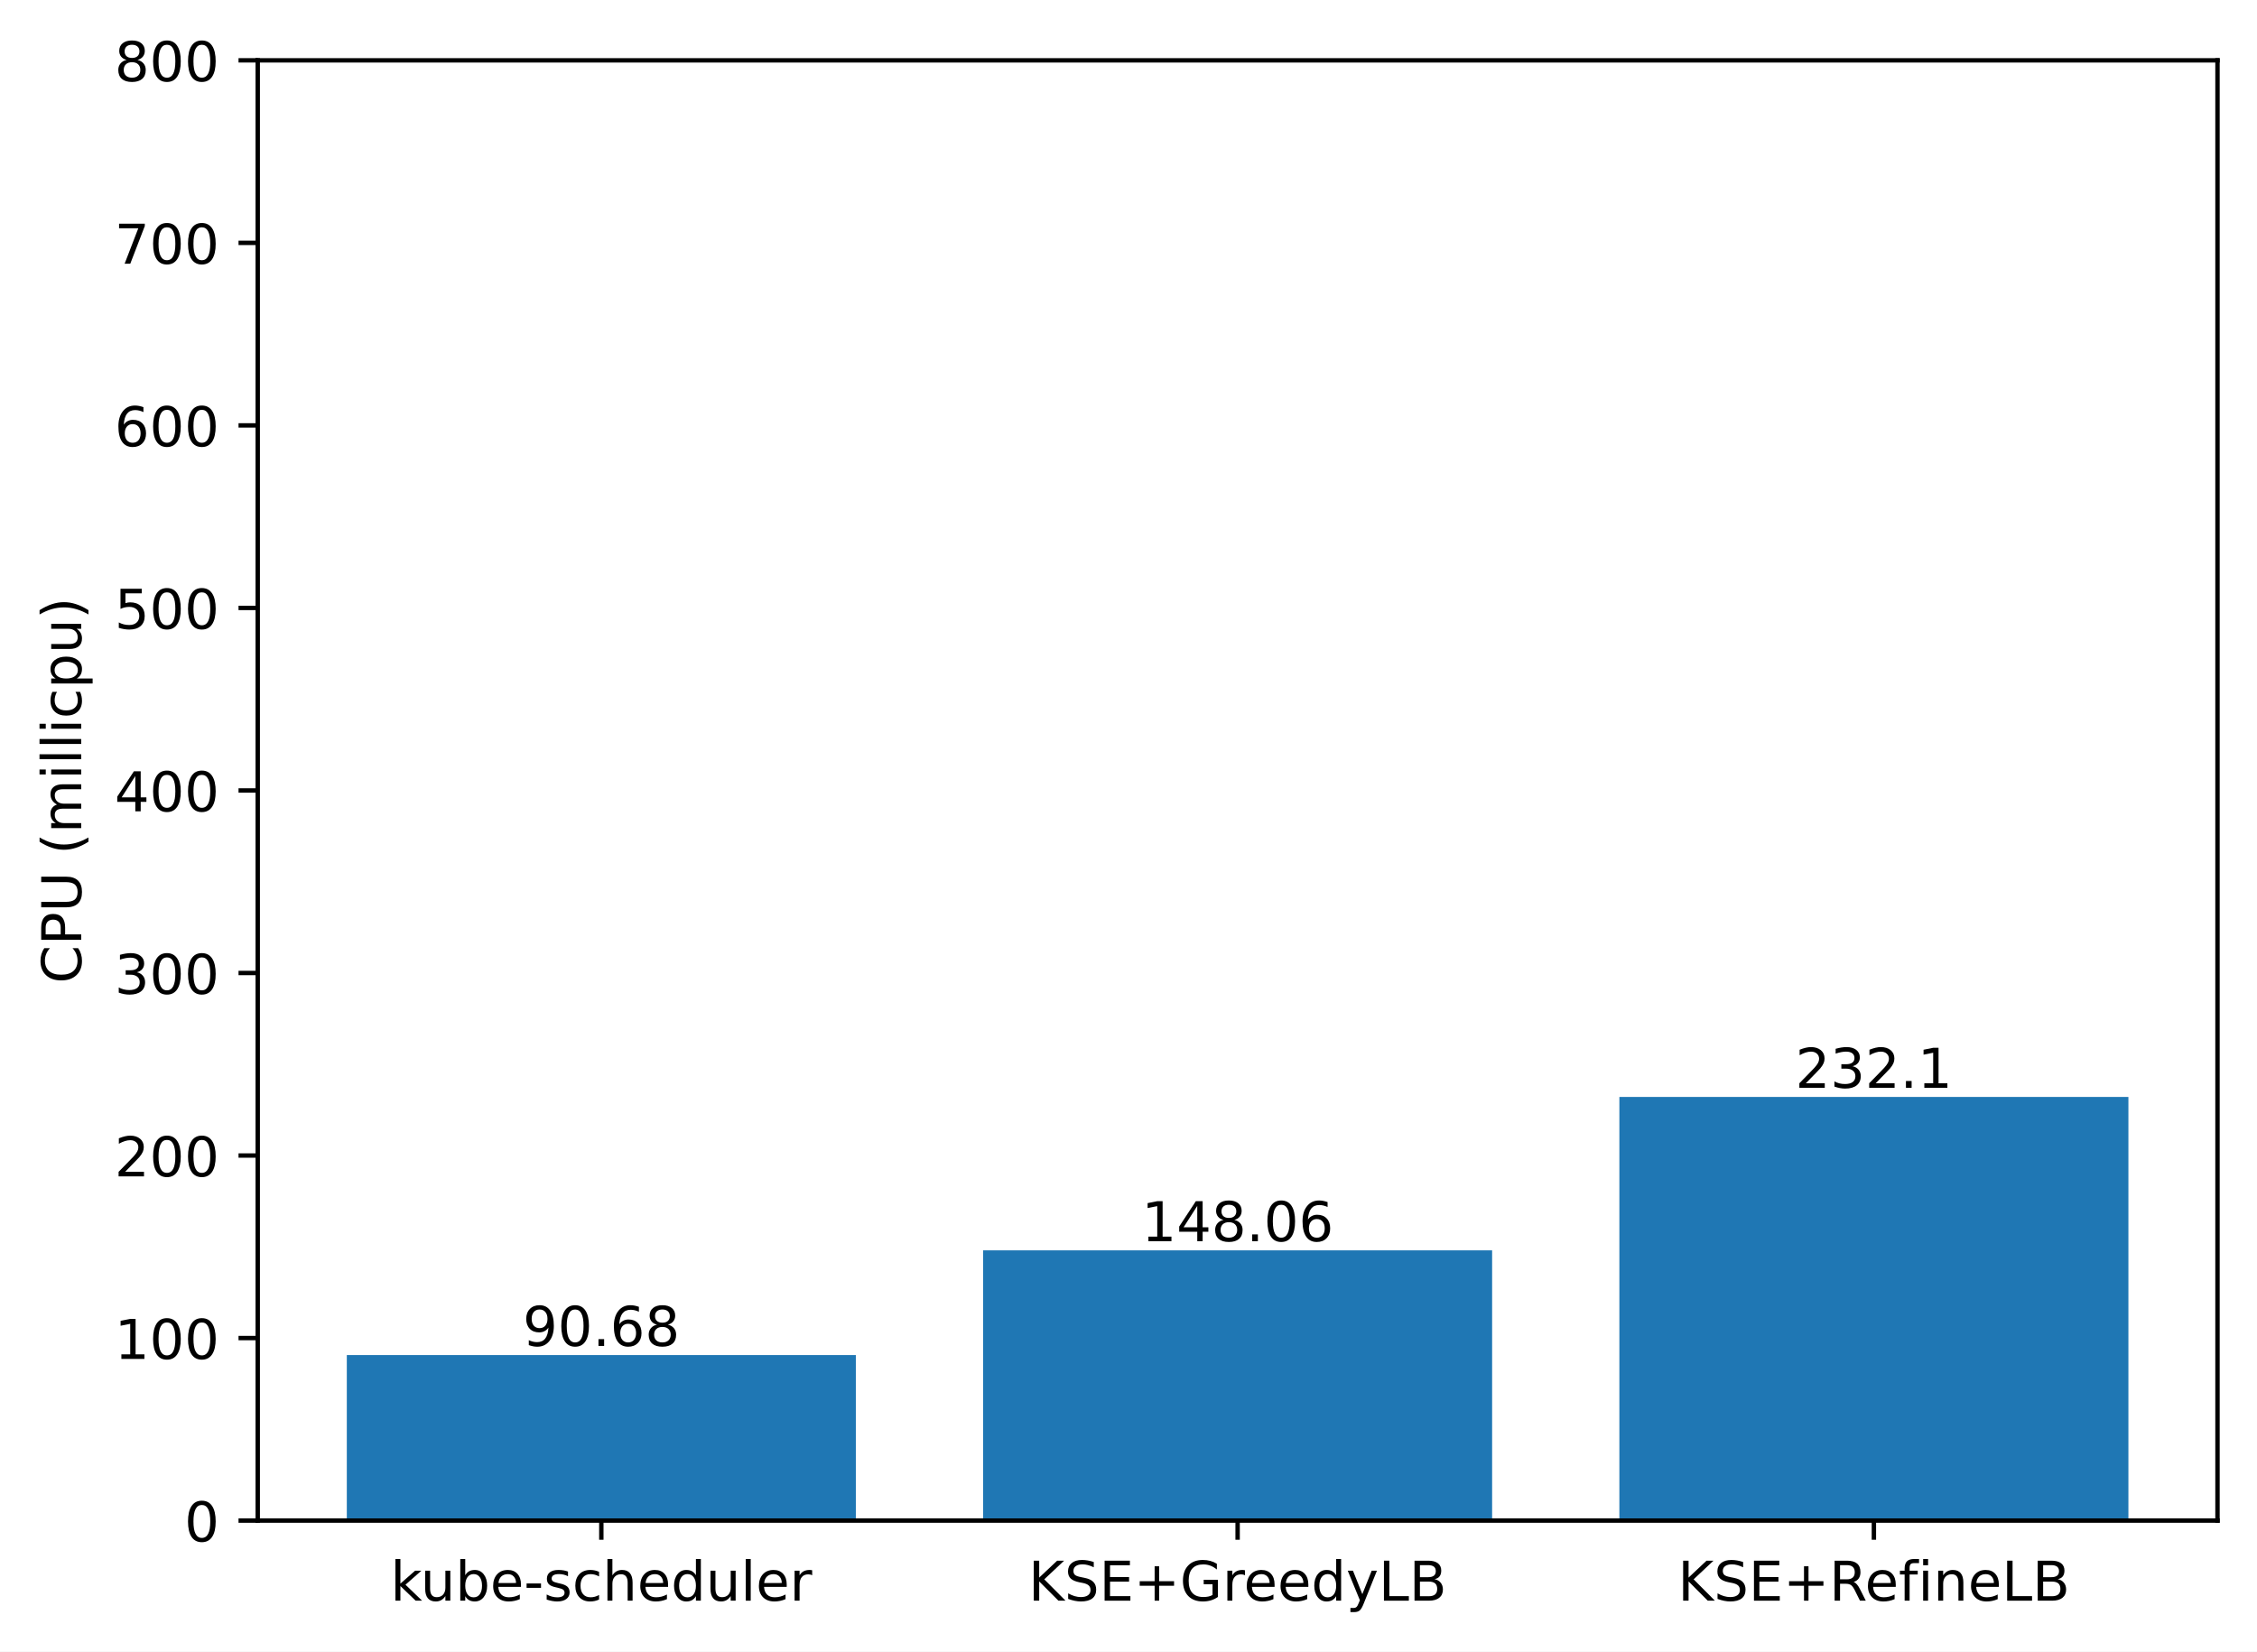
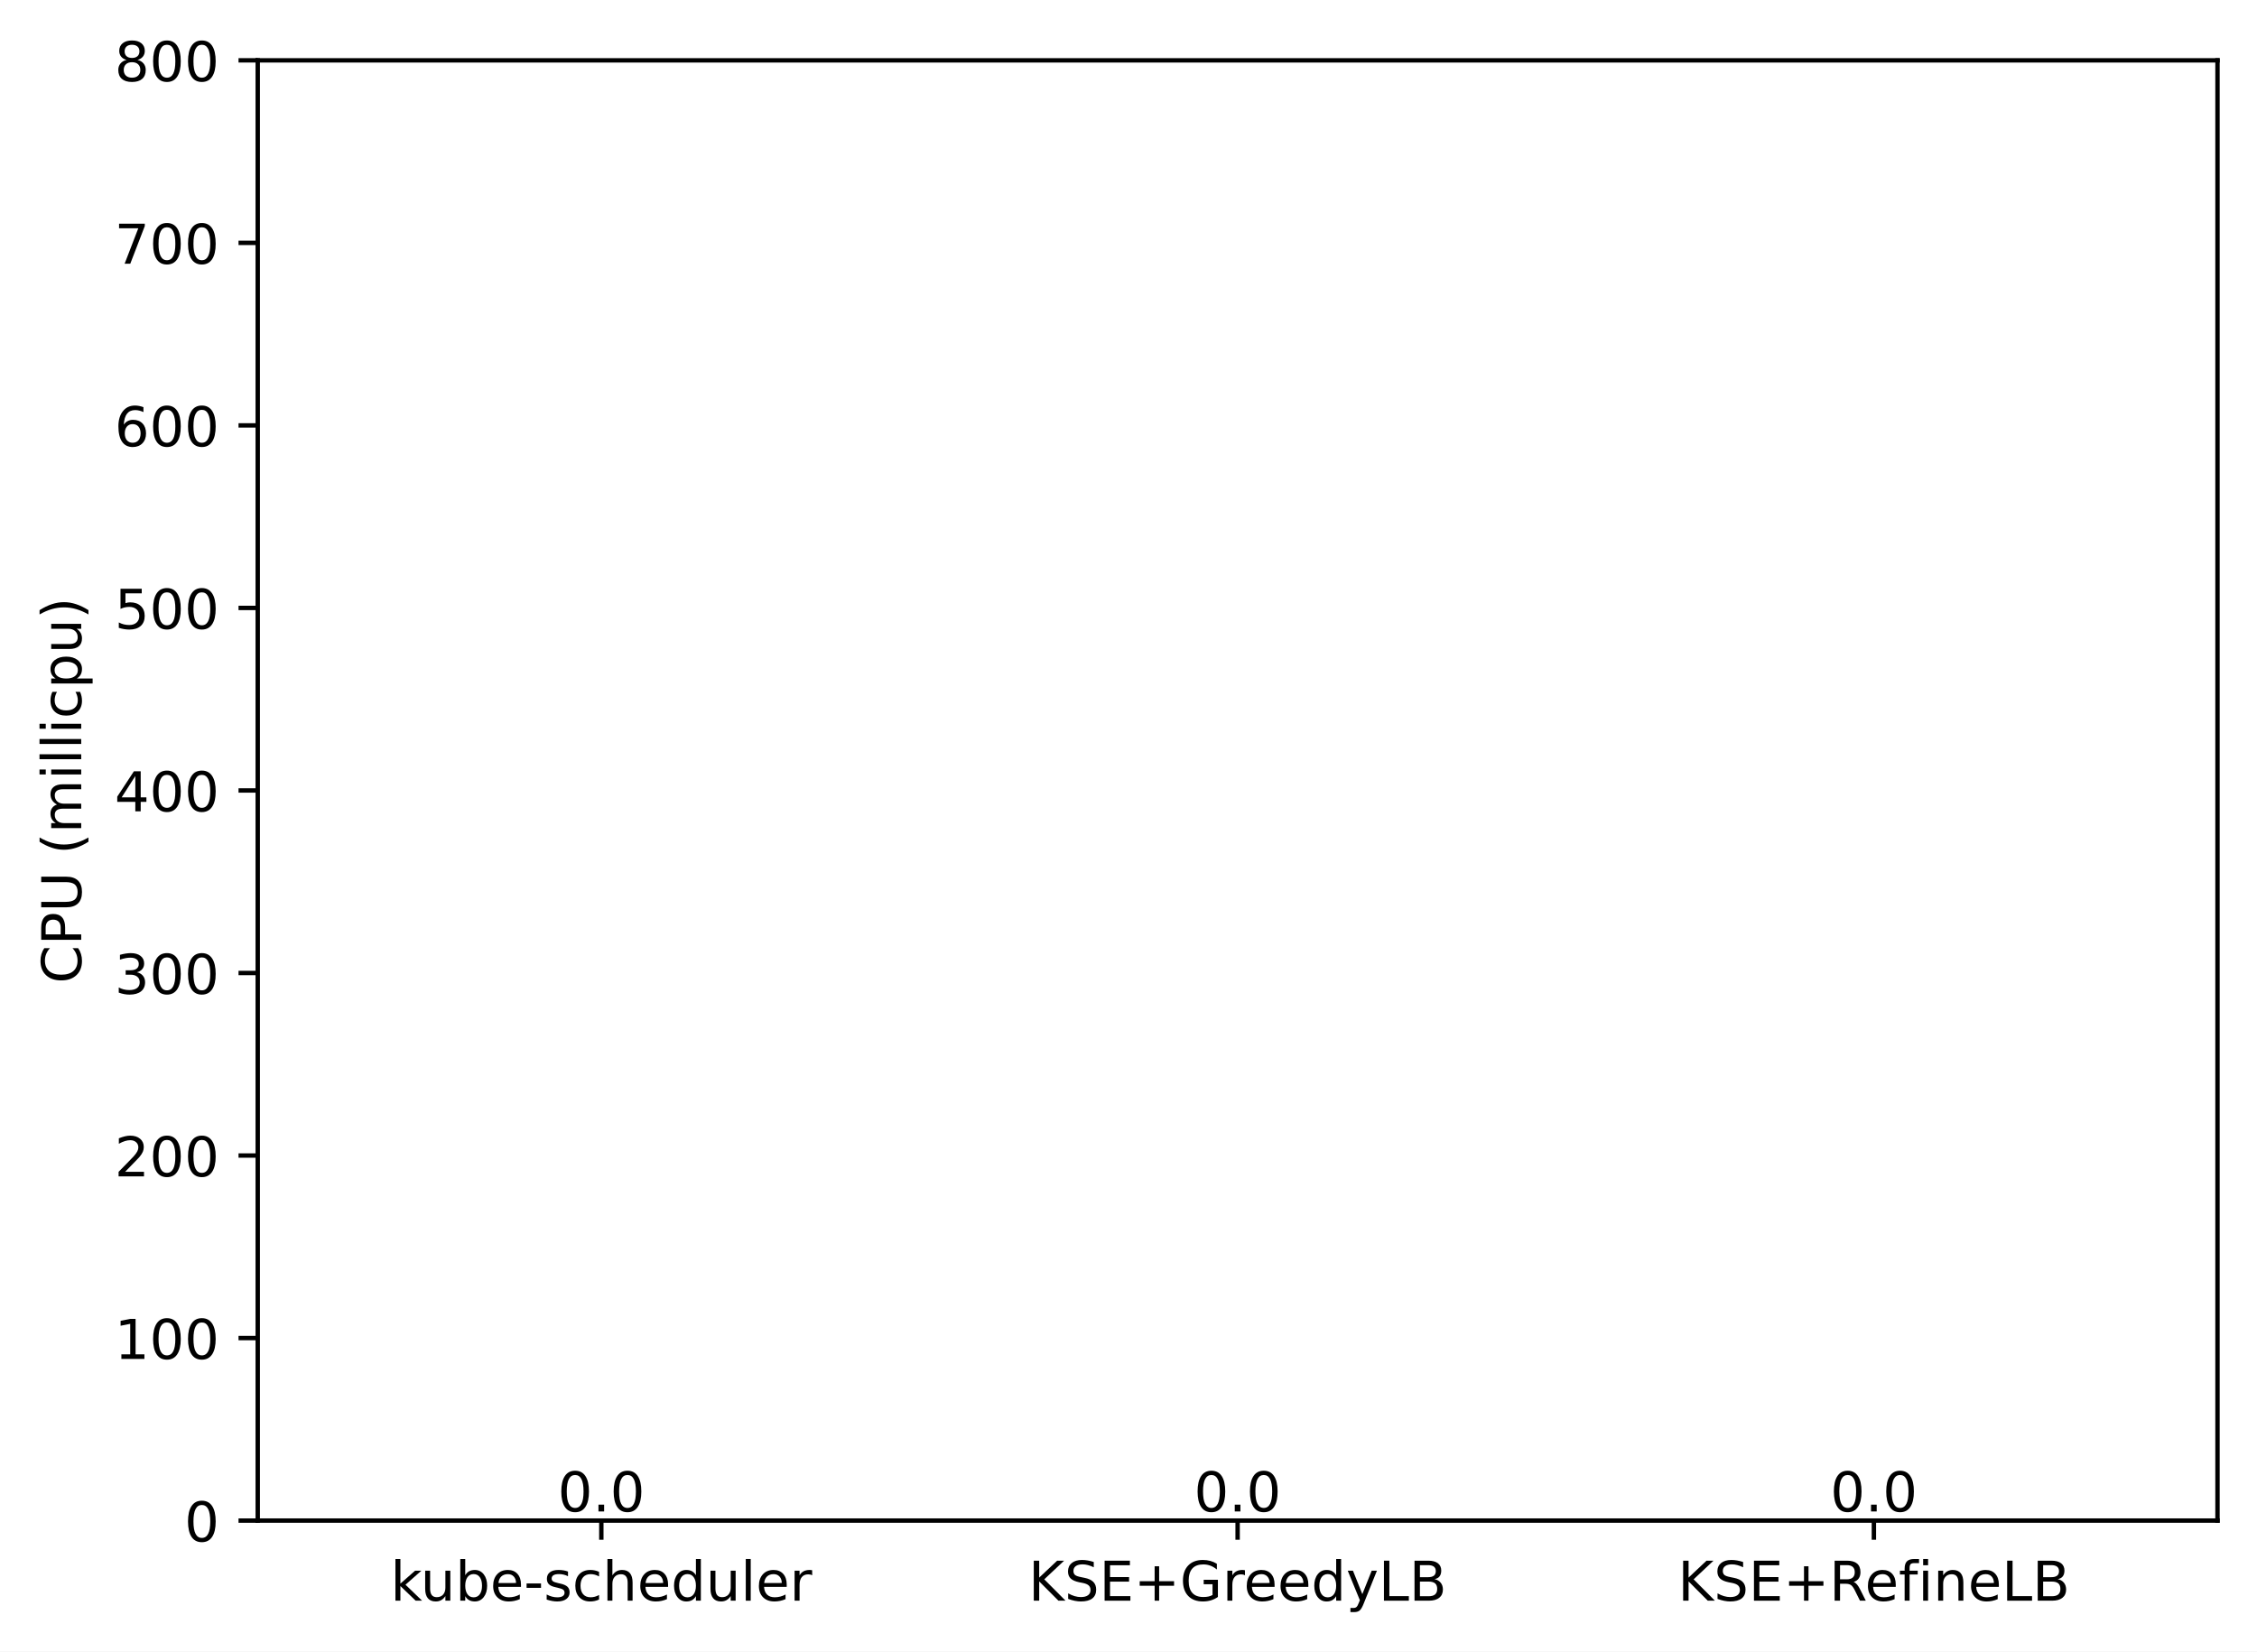
<svg xmlns="http://www.w3.org/2000/svg" xmlns:xlink="http://www.w3.org/1999/xlink" width="411.286pt" height="300.989pt" viewBox="0 0 411.286 300.989" version="1.1">
  <defs>
    <style type="text/css">*{stroke-linejoin: round; stroke-linecap: butt}</style>
  </defs>
  <g id="figure_1">
    <g id="patch_1">
      <path d="M 0 300.989  L 411.286 300.989  L 411.286 0  L 0 0  z " style="fill: #ffffff" />
    </g>
    <g id="axes_1">
      <g id="patch_2">
        <path d="M 46.966 277.111  L 404.086 277.111  L 404.086 10.999  L 46.966 10.999  z " style="fill: #ffffff" />
      </g>
      <g id="patch_3">
-         <path d="M 63.198 277.111  L 155.957 277.111  L 155.957 246.947  L 63.198 246.947  z " clip-path="url(#pabcbc73a7a)" style="fill: #1f77b4" />
+         <path d="M 63.198 277.111  L 155.957 277.111  L 155.957 277.111  L 63.198 277.111  z " clip-path="url(#p963639ccdd)" style="fill: #1f77b4" />
      </g>
      <g id="patch_4">
-         <path d="M 179.146 277.111  L 271.905 277.111  L 271.905 227.861  L 179.146 227.861  z " clip-path="url(#pabcbc73a7a)" style="fill: #1f77b4" />
+         <path d="M 179.146 277.111  L 271.905 277.111  L 271.905 277.111  L 179.146 277.111  z " clip-path="url(#p963639ccdd)" style="fill: #1f77b4" />
      </g>
      <g id="patch_5">
-         <path d="M 295.094 277.111  L 387.853 277.111  L 387.853 199.905  L 295.094 199.905  z " clip-path="url(#pabcbc73a7a)" style="fill: #1f77b4" />
+         <path d="M 295.094 277.111  L 387.853 277.111  L 387.853 277.111  L 295.094 277.111  z " clip-path="url(#p963639ccdd)" style="fill: #1f77b4" />
      </g>
      <g id="matplotlib.axis_1">
        <g id="xtick_1">
          <g id="line2d_1">
            <defs>
-               <path id="mc58005f5e7" d="M 0 0  L 0 3.5  " style="stroke: #000000; stroke-width: 0.8" />
+               <path id="mb0a99ecf0f" d="M 0 0  L 0 3.5  " style="stroke: #000000; stroke-width: 0.8" />
            </defs>
            <g>
-               <use xlink:href="#mc58005f5e7" x="109.578" y="277.111" style="stroke: #000000; stroke-width: 0.8" />
+               <use xlink:href="#mb0a99ecf0f" x="109.578" y="277.111" style="stroke: #000000; stroke-width: 0.8" />
            </g>
          </g>
          <g id="text_1">
            <g transform="translate(71.15179 291.7097)scale(0.1 -0.1)">
              <defs>
                <path id="DejaVuSans-6b" d="M 581 4863  L 1159 4863  L 1159 1991  L 2875 3500  L 3609 3500  L 1753 1863  L 3688 0  L 2938 0  L 1159 1709  L 1159 0  L 581 0  L 581 4863  z " transform="scale(0.015625)" />
                <path id="DejaVuSans-75" d="M 544 1381  L 544 3500  L 1119 3500  L 1119 1403  Q 1119 906 1312 657  Q 1506 409 1894 409  Q 2359 409 2629 706  Q 2900 1003 2900 1516  L 2900 3500  L 3475 3500  L 3475 0  L 2900 0  L 2900 538  Q 2691 219 2414 64  Q 2138 -91 1772 -91  Q 1169 -91 856 284  Q 544 659 544 1381  z M 1991 3584  L 1991 3584  z " transform="scale(0.015625)" />
                <path id="DejaVuSans-62" d="M 3116 1747  Q 3116 2381 2855 2742  Q 2594 3103 2138 3103  Q 1681 3103 1420 2742  Q 1159 2381 1159 1747  Q 1159 1113 1420 752  Q 1681 391 2138 391  Q 2594 391 2855 752  Q 3116 1113 3116 1747  z M 1159 2969  Q 1341 3281 1617 3432  Q 1894 3584 2278 3584  Q 2916 3584 3314 3078  Q 3713 2572 3713 1747  Q 3713 922 3314 415  Q 2916 -91 2278 -91  Q 1894 -91 1617 61  Q 1341 213 1159 525  L 1159 0  L 581 0  L 581 4863  L 1159 4863  L 1159 2969  z " transform="scale(0.015625)" />
                <path id="DejaVuSans-65" d="M 3597 1894  L 3597 1613  L 953 1613  Q 991 1019 1311 708  Q 1631 397 2203 397  Q 2534 397 2845 478  Q 3156 559 3463 722  L 3463 178  Q 3153 47 2828 -22  Q 2503 -91 2169 -91  Q 1331 -91 842 396  Q 353 884 353 1716  Q 353 2575 817 3079  Q 1281 3584 2069 3584  Q 2775 3584 3186 3129  Q 3597 2675 3597 1894  z M 3022 2063  Q 3016 2534 2758 2815  Q 2500 3097 2075 3097  Q 1594 3097 1305 2825  Q 1016 2553 972 2059  L 3022 2063  z " transform="scale(0.015625)" />
                <path id="DejaVuSans-2d" d="M 313 2009  L 1997 2009  L 1997 1497  L 313 1497  L 313 2009  z " transform="scale(0.015625)" />
                <path id="DejaVuSans-73" d="M 2834 3397  L 2834 2853  Q 2591 2978 2328 3040  Q 2066 3103 1784 3103  Q 1356 3103 1142 2972  Q 928 2841 928 2578  Q 928 2378 1081 2264  Q 1234 2150 1697 2047  L 1894 2003  Q 2506 1872 2764 1633  Q 3022 1394 3022 966  Q 3022 478 2636 193  Q 2250 -91 1575 -91  Q 1294 -91 989 -36  Q 684 19 347 128  L 347 722  Q 666 556 975 473  Q 1284 391 1588 391  Q 1994 391 2212 530  Q 2431 669 2431 922  Q 2431 1156 2273 1281  Q 2116 1406 1581 1522  L 1381 1569  Q 847 1681 609 1914  Q 372 2147 372 2553  Q 372 3047 722 3315  Q 1072 3584 1716 3584  Q 2034 3584 2315 3537  Q 2597 3491 2834 3397  z " transform="scale(0.015625)" />
                <path id="DejaVuSans-63" d="M 3122 3366  L 3122 2828  Q 2878 2963 2633 3030  Q 2388 3097 2138 3097  Q 1578 3097 1268 2742  Q 959 2388 959 1747  Q 959 1106 1268 751  Q 1578 397 2138 397  Q 2388 397 2633 464  Q 2878 531 3122 666  L 3122 134  Q 2881 22 2623 -34  Q 2366 -91 2075 -91  Q 1284 -91 818 406  Q 353 903 353 1747  Q 353 2603 823 3093  Q 1294 3584 2113 3584  Q 2378 3584 2631 3529  Q 2884 3475 3122 3366  z " transform="scale(0.015625)" />
                <path id="DejaVuSans-68" d="M 3513 2113  L 3513 0  L 2938 0  L 2938 2094  Q 2938 2591 2744 2837  Q 2550 3084 2163 3084  Q 1697 3084 1428 2787  Q 1159 2491 1159 1978  L 1159 0  L 581 0  L 581 4863  L 1159 4863  L 1159 2956  Q 1366 3272 1645 3428  Q 1925 3584 2291 3584  Q 2894 3584 3203 3211  Q 3513 2838 3513 2113  z " transform="scale(0.015625)" />
                <path id="DejaVuSans-64" d="M 2906 2969  L 2906 4863  L 3481 4863  L 3481 0  L 2906 0  L 2906 525  Q 2725 213 2448 61  Q 2172 -91 1784 -91  Q 1150 -91 751 415  Q 353 922 353 1747  Q 353 2572 751 3078  Q 1150 3584 1784 3584  Q 2172 3584 2448 3432  Q 2725 3281 2906 2969  z M 947 1747  Q 947 1113 1208 752  Q 1469 391 1925 391  Q 2381 391 2643 752  Q 2906 1113 2906 1747  Q 2906 2381 2643 2742  Q 2381 3103 1925 3103  Q 1469 3103 1208 2742  Q 947 2381 947 1747  z " transform="scale(0.015625)" />
                <path id="DejaVuSans-6c" d="M 603 4863  L 1178 4863  L 1178 0  L 603 0  L 603 4863  z " transform="scale(0.015625)" />
                <path id="DejaVuSans-72" d="M 2631 2963  Q 2534 3019 2420 3045  Q 2306 3072 2169 3072  Q 1681 3072 1420 2755  Q 1159 2438 1159 1844  L 1159 0  L 581 0  L 581 3500  L 1159 3500  L 1159 2956  Q 1341 3275 1631 3429  Q 1922 3584 2338 3584  Q 2397 3584 2469 3576  Q 2541 3569 2628 3553  L 2631 2963  z " transform="scale(0.015625)" />
              </defs>
              <use xlink:href="#DejaVuSans-6b" />
              <use xlink:href="#DejaVuSans-75" x="54.785" />
              <use xlink:href="#DejaVuSans-62" x="118.164" />
              <use xlink:href="#DejaVuSans-65" x="181.641" />
              <use xlink:href="#DejaVuSans-2d" x="243.164" />
              <use xlink:href="#DejaVuSans-73" x="279.248" />
              <use xlink:href="#DejaVuSans-63" x="331.348" />
              <use xlink:href="#DejaVuSans-68" x="386.328" />
              <use xlink:href="#DejaVuSans-65" x="449.707" />
              <use xlink:href="#DejaVuSans-64" x="511.23" />
              <use xlink:href="#DejaVuSans-75" x="574.707" />
              <use xlink:href="#DejaVuSans-6c" x="638.086" />
              <use xlink:href="#DejaVuSans-65" x="665.869" />
              <use xlink:href="#DejaVuSans-72" x="727.393" />
            </g>
          </g>
        </g>
        <g id="xtick_2">
          <g id="line2d_2">
            <g>
-               <use xlink:href="#mc58005f5e7" x="225.526" y="277.111" style="stroke: #000000; stroke-width: 0.8" />
+               <use xlink:href="#mb0a99ecf0f" x="225.526" y="277.111" style="stroke: #000000; stroke-width: 0.8" />
            </g>
          </g>
          <g id="text_2">
            <g transform="translate(187.403 291.7097)scale(0.1 -0.1)">
              <defs>
                <path id="DejaVuSans-4b" d="M 628 4666  L 1259 4666  L 1259 2694  L 3353 4666  L 4166 4666  L 1850 2491  L 4331 0  L 3500 0  L 1259 2247  L 1259 0  L 628 0  L 628 4666  z " transform="scale(0.015625)" />
                <path id="DejaVuSans-53" d="M 3425 4513  L 3425 3897  Q 3066 4069 2747 4153  Q 2428 4238 2131 4238  Q 1616 4238 1336 4038  Q 1056 3838 1056 3469  Q 1056 3159 1242 3001  Q 1428 2844 1947 2747  L 2328 2669  Q 3034 2534 3370 2195  Q 3706 1856 3706 1288  Q 3706 609 3251 259  Q 2797 -91 1919 -91  Q 1588 -91 1214 -16  Q 841 59 441 206  L 441 856  Q 825 641 1194 531  Q 1563 422 1919 422  Q 2459 422 2753 634  Q 3047 847 3047 1241  Q 3047 1584 2836 1778  Q 2625 1972 2144 2069  L 1759 2144  Q 1053 2284 737 2584  Q 422 2884 422 3419  Q 422 4038 858 4394  Q 1294 4750 2059 4750  Q 2388 4750 2728 4690  Q 3069 4631 3425 4513  z " transform="scale(0.015625)" />
                <path id="DejaVuSans-45" d="M 628 4666  L 3578 4666  L 3578 4134  L 1259 4134  L 1259 2753  L 3481 2753  L 3481 2222  L 1259 2222  L 1259 531  L 3634 531  L 3634 0  L 628 0  L 628 4666  z " transform="scale(0.015625)" />
                <path id="DejaVuSans-2b" d="M 2944 4013  L 2944 2272  L 4684 2272  L 4684 1741  L 2944 1741  L 2944 0  L 2419 0  L 2419 1741  L 678 1741  L 678 2272  L 2419 2272  L 2419 4013  L 2944 4013  z " transform="scale(0.015625)" />
                <path id="DejaVuSans-47" d="M 3809 666  L 3809 1919  L 2778 1919  L 2778 2438  L 4434 2438  L 4434 434  Q 4069 175 3628 42  Q 3188 -91 2688 -91  Q 1594 -91 976 548  Q 359 1188 359 2328  Q 359 3472 976 4111  Q 1594 4750 2688 4750  Q 3144 4750 3555 4637  Q 3966 4525 4313 4306  L 4313 3634  Q 3963 3931 3569 4081  Q 3175 4231 2741 4231  Q 1884 4231 1454 3753  Q 1025 3275 1025 2328  Q 1025 1384 1454 906  Q 1884 428 2741 428  Q 3075 428 3337 486  Q 3600 544 3809 666  z " transform="scale(0.015625)" />
                <path id="DejaVuSans-79" d="M 2059 -325  Q 1816 -950 1584 -1140  Q 1353 -1331 966 -1331  L 506 -1331  L 506 -850  L 844 -850  Q 1081 -850 1212 -737  Q 1344 -625 1503 -206  L 1606 56  L 191 3500  L 800 3500  L 1894 763  L 2988 3500  L 3597 3500  L 2059 -325  z " transform="scale(0.015625)" />
                <path id="DejaVuSans-4c" d="M 628 4666  L 1259 4666  L 1259 531  L 3531 531  L 3531 0  L 628 0  L 628 4666  z " transform="scale(0.015625)" />
                <path id="DejaVuSans-42" d="M 1259 2228  L 1259 519  L 2272 519  Q 2781 519 3026 730  Q 3272 941 3272 1375  Q 3272 1813 3026 2020  Q 2781 2228 2272 2228  L 1259 2228  z M 1259 4147  L 1259 2741  L 2194 2741  Q 2656 2741 2882 2914  Q 3109 3088 3109 3444  Q 3109 3797 2882 3972  Q 2656 4147 2194 4147  L 1259 4147  z M 628 4666  L 2241 4666  Q 2963 4666 3353 4366  Q 3744 4066 3744 3513  Q 3744 3084 3544 2831  Q 3344 2578 2956 2516  Q 3422 2416 3680 2098  Q 3938 1781 3938 1306  Q 3938 681 3513 340  Q 3088 0 2303 0  L 628 0  L 628 4666  z " transform="scale(0.015625)" />
              </defs>
              <use xlink:href="#DejaVuSans-4b" />
              <use xlink:href="#DejaVuSans-53" x="65.576" />
              <use xlink:href="#DejaVuSans-45" x="129.053" />
              <use xlink:href="#DejaVuSans-2b" x="192.236" />
              <use xlink:href="#DejaVuSans-47" x="276.025" />
              <use xlink:href="#DejaVuSans-72" x="353.516" />
              <use xlink:href="#DejaVuSans-65" x="392.379" />
              <use xlink:href="#DejaVuSans-65" x="453.902" />
              <use xlink:href="#DejaVuSans-64" x="515.426" />
              <use xlink:href="#DejaVuSans-79" x="578.902" />
              <use xlink:href="#DejaVuSans-4c" x="638.082" />
              <use xlink:href="#DejaVuSans-42" x="693.795" />
            </g>
          </g>
        </g>
        <g id="xtick_3">
          <g id="line2d_3">
            <g>
-               <use xlink:href="#mc58005f5e7" x="341.474" y="277.111" style="stroke: #000000; stroke-width: 0.8" />
+               <use xlink:href="#mb0a99ecf0f" x="341.474" y="277.111" style="stroke: #000000; stroke-width: 0.8" />
            </g>
          </g>
          <g id="text_3">
            <g transform="translate(305.7346 291.7097)scale(0.1 -0.1)">
              <defs>
                <path id="DejaVuSans-52" d="M 2841 2188  Q 3044 2119 3236 1894  Q 3428 1669 3622 1275  L 4263 0  L 3584 0  L 2988 1197  Q 2756 1666 2539 1819  Q 2322 1972 1947 1972  L 1259 1972  L 1259 0  L 628 0  L 628 4666  L 2053 4666  Q 2853 4666 3247 4331  Q 3641 3997 3641 3322  Q 3641 2881 3436 2590  Q 3231 2300 2841 2188  z M 1259 4147  L 1259 2491  L 2053 2491  Q 2509 2491 2742 2702  Q 2975 2913 2975 3322  Q 2975 3731 2742 3939  Q 2509 4147 2053 4147  L 1259 4147  z " transform="scale(0.015625)" />
                <path id="DejaVuSans-66" d="M 2375 4863  L 2375 4384  L 1825 4384  Q 1516 4384 1395 4259  Q 1275 4134 1275 3809  L 1275 3500  L 2222 3500  L 2222 3053  L 1275 3053  L 1275 0  L 697 0  L 697 3053  L 147 3053  L 147 3500  L 697 3500  L 697 3744  Q 697 4328 969 4595  Q 1241 4863 1831 4863  L 2375 4863  z " transform="scale(0.015625)" />
                <path id="DejaVuSans-69" d="M 603 3500  L 1178 3500  L 1178 0  L 603 0  L 603 3500  z M 603 4863  L 1178 4863  L 1178 4134  L 603 4134  L 603 4863  z " transform="scale(0.015625)" />
                <path id="DejaVuSans-6e" d="M 3513 2113  L 3513 0  L 2938 0  L 2938 2094  Q 2938 2591 2744 2837  Q 2550 3084 2163 3084  Q 1697 3084 1428 2787  Q 1159 2491 1159 1978  L 1159 0  L 581 0  L 581 3500  L 1159 3500  L 1159 2956  Q 1366 3272 1645 3428  Q 1925 3584 2291 3584  Q 2894 3584 3203 3211  Q 3513 2838 3513 2113  z " transform="scale(0.015625)" />
              </defs>
              <use xlink:href="#DejaVuSans-4b" />
              <use xlink:href="#DejaVuSans-53" x="65.576" />
              <use xlink:href="#DejaVuSans-45" x="129.053" />
              <use xlink:href="#DejaVuSans-2b" x="192.236" />
              <use xlink:href="#DejaVuSans-52" x="276.025" />
              <use xlink:href="#DejaVuSans-65" x="341.008" />
              <use xlink:href="#DejaVuSans-66" x="402.531" />
              <use xlink:href="#DejaVuSans-69" x="437.736" />
              <use xlink:href="#DejaVuSans-6e" x="465.52" />
              <use xlink:href="#DejaVuSans-65" x="528.898" />
              <use xlink:href="#DejaVuSans-4c" x="590.422" />
              <use xlink:href="#DejaVuSans-42" x="646.135" />
            </g>
          </g>
        </g>
      </g>
      <g id="matplotlib.axis_2">
        <g id="ytick_1">
          <g id="line2d_4">
            <defs>
-               <path id="m01700c2ada" d="M 0 0  L -3.5 0  " style="stroke: #000000; stroke-width: 0.8" />
+               <path id="m8566677774" d="M 0 0  L -3.5 0  " style="stroke: #000000; stroke-width: 0.8" />
            </defs>
            <g>
-               <use xlink:href="#m01700c2ada" x="46.966" y="277.111" style="stroke: #000000; stroke-width: 0.8" />
+               <use xlink:href="#m8566677774" x="46.966" y="277.111" style="stroke: #000000; stroke-width: 0.8" />
            </g>
          </g>
          <g id="text_4">
            <g transform="translate(33.60312 280.9104)scale(0.1 -0.1)">
              <defs>
                <path id="DejaVuSans-30" d="M 2034 4250  Q 1547 4250 1301 3770  Q 1056 3291 1056 2328  Q 1056 1369 1301 889  Q 1547 409 2034 409  Q 2525 409 2770 889  Q 3016 1369 3016 2328  Q 3016 3291 2770 3770  Q 2525 4250 2034 4250  z M 2034 4750  Q 2819 4750 3233 4129  Q 3647 3509 3647 2328  Q 3647 1150 3233 529  Q 2819 -91 2034 -91  Q 1250 -91 836 529  Q 422 1150 422 2328  Q 422 3509 836 4129  Q 1250 4750 2034 4750  z " transform="scale(0.015625)" />
              </defs>
              <use xlink:href="#DejaVuSans-30" />
            </g>
          </g>
        </g>
        <g id="ytick_2">
          <g id="line2d_5">
            <g>
-               <use xlink:href="#m01700c2ada" x="46.966" y="243.847" style="stroke: #000000; stroke-width: 0.8" />
+               <use xlink:href="#m8566677774" x="46.966" y="243.847" style="stroke: #000000; stroke-width: 0.8" />
            </g>
          </g>
          <g id="text_5">
            <g transform="translate(20.87813 247.6464)scale(0.1 -0.1)">
              <defs>
                <path id="DejaVuSans-31" d="M 794 531  L 1825 531  L 1825 4091  L 703 3866  L 703 4441  L 1819 4666  L 2450 4666  L 2450 531  L 3481 531  L 3481 0  L 794 0  L 794 531  z " transform="scale(0.015625)" />
              </defs>
              <use xlink:href="#DejaVuSans-31" />
              <use xlink:href="#DejaVuSans-30" x="63.623" />
              <use xlink:href="#DejaVuSans-30" x="127.246" />
            </g>
          </g>
        </g>
        <g id="ytick_3">
          <g id="line2d_6">
            <g>
-               <use xlink:href="#m01700c2ada" x="46.966" y="210.583" style="stroke: #000000; stroke-width: 0.8" />
+               <use xlink:href="#m8566677774" x="46.966" y="210.583" style="stroke: #000000; stroke-width: 0.8" />
            </g>
          </g>
          <g id="text_6">
            <g transform="translate(20.87813 214.3824)scale(0.1 -0.1)">
              <defs>
                <path id="DejaVuSans-32" d="M 1228 531  L 3431 531  L 3431 0  L 469 0  L 469 531  Q 828 903 1448 1529  Q 2069 2156 2228 2338  Q 2531 2678 2651 2914  Q 2772 3150 2772 3378  Q 2772 3750 2511 3984  Q 2250 4219 1831 4219  Q 1534 4219 1204 4116  Q 875 4013 500 3803  L 500 4441  Q 881 4594 1212 4672  Q 1544 4750 1819 4750  Q 2544 4750 2975 4387  Q 3406 4025 3406 3419  Q 3406 3131 3298 2873  Q 3191 2616 2906 2266  Q 2828 2175 2409 1742  Q 1991 1309 1228 531  z " transform="scale(0.015625)" />
              </defs>
              <use xlink:href="#DejaVuSans-32" />
              <use xlink:href="#DejaVuSans-30" x="63.623" />
              <use xlink:href="#DejaVuSans-30" x="127.246" />
            </g>
          </g>
        </g>
        <g id="ytick_4">
          <g id="line2d_7">
            <g>
-               <use xlink:href="#m01700c2ada" x="46.966" y="177.319" style="stroke: #000000; stroke-width: 0.8" />
+               <use xlink:href="#m8566677774" x="46.966" y="177.319" style="stroke: #000000; stroke-width: 0.8" />
            </g>
          </g>
          <g id="text_7">
            <g transform="translate(20.87813 181.1184)scale(0.1 -0.1)">
              <defs>
                <path id="DejaVuSans-33" d="M 2597 2516  Q 3050 2419 3304 2112  Q 3559 1806 3559 1356  Q 3559 666 3084 287  Q 2609 -91 1734 -91  Q 1441 -91 1130 -33  Q 819 25 488 141  L 488 750  Q 750 597 1062 519  Q 1375 441 1716 441  Q 2309 441 2620 675  Q 2931 909 2931 1356  Q 2931 1769 2642 2001  Q 2353 2234 1838 2234  L 1294 2234  L 1294 2753  L 1863 2753  Q 2328 2753 2575 2939  Q 2822 3125 2822 3475  Q 2822 3834 2567 4026  Q 2313 4219 1838 4219  Q 1578 4219 1281 4162  Q 984 4106 628 3988  L 628 4550  Q 988 4650 1302 4700  Q 1616 4750 1894 4750  Q 2613 4750 3031 4423  Q 3450 4097 3450 3541  Q 3450 3153 3228 2886  Q 3006 2619 2597 2516  z " transform="scale(0.015625)" />
              </defs>
              <use xlink:href="#DejaVuSans-33" />
              <use xlink:href="#DejaVuSans-30" x="63.623" />
              <use xlink:href="#DejaVuSans-30" x="127.246" />
            </g>
          </g>
        </g>
        <g id="ytick_5">
          <g id="line2d_8">
            <g>
-               <use xlink:href="#m01700c2ada" x="46.966" y="144.055" style="stroke: #000000; stroke-width: 0.8" />
+               <use xlink:href="#m8566677774" x="46.966" y="144.055" style="stroke: #000000; stroke-width: 0.8" />
            </g>
          </g>
          <g id="text_8">
            <g transform="translate(20.87813 147.8544)scale(0.1 -0.1)">
              <defs>
                <path id="DejaVuSans-34" d="M 2419 4116  L 825 1625  L 2419 1625  L 2419 4116  z M 2253 4666  L 3047 4666  L 3047 1625  L 3713 1625  L 3713 1100  L 3047 1100  L 3047 0  L 2419 0  L 2419 1100  L 313 1100  L 313 1709  L 2253 4666  z " transform="scale(0.015625)" />
              </defs>
              <use xlink:href="#DejaVuSans-34" />
              <use xlink:href="#DejaVuSans-30" x="63.623" />
              <use xlink:href="#DejaVuSans-30" x="127.246" />
            </g>
          </g>
        </g>
        <g id="ytick_6">
          <g id="line2d_9">
            <g>
-               <use xlink:href="#m01700c2ada" x="46.966" y="110.791" style="stroke: #000000; stroke-width: 0.8" />
+               <use xlink:href="#m8566677774" x="46.966" y="110.791" style="stroke: #000000; stroke-width: 0.8" />
            </g>
          </g>
          <g id="text_9">
            <g transform="translate(20.87813 114.5904)scale(0.1 -0.1)">
              <defs>
                <path id="DejaVuSans-35" d="M 691 4666  L 3169 4666  L 3169 4134  L 1269 4134  L 1269 2991  Q 1406 3038 1543 3061  Q 1681 3084 1819 3084  Q 2600 3084 3056 2656  Q 3513 2228 3513 1497  Q 3513 744 3044 326  Q 2575 -91 1722 -91  Q 1428 -91 1123 -41  Q 819 9 494 109  L 494 744  Q 775 591 1075 516  Q 1375 441 1709 441  Q 2250 441 2565 725  Q 2881 1009 2881 1497  Q 2881 1984 2565 2268  Q 2250 2553 1709 2553  Q 1456 2553 1204 2497  Q 953 2441 691 2322  L 691 4666  z " transform="scale(0.015625)" />
              </defs>
              <use xlink:href="#DejaVuSans-35" />
              <use xlink:href="#DejaVuSans-30" x="63.623" />
              <use xlink:href="#DejaVuSans-30" x="127.246" />
            </g>
          </g>
        </g>
        <g id="ytick_7">
          <g id="line2d_10">
            <g>
-               <use xlink:href="#m01700c2ada" x="46.966" y="77.527" style="stroke: #000000; stroke-width: 0.8" />
+               <use xlink:href="#m8566677774" x="46.966" y="77.527" style="stroke: #000000; stroke-width: 0.8" />
            </g>
          </g>
          <g id="text_10">
            <g transform="translate(20.87813 81.32644)scale(0.1 -0.1)">
              <defs>
                <path id="DejaVuSans-36" d="M 2113 2584  Q 1688 2584 1439 2293  Q 1191 2003 1191 1497  Q 1191 994 1439 701  Q 1688 409 2113 409  Q 2538 409 2786 701  Q 3034 994 3034 1497  Q 3034 2003 2786 2293  Q 2538 2584 2113 2584  z M 3366 4563  L 3366 3988  Q 3128 4100 2886 4159  Q 2644 4219 2406 4219  Q 1781 4219 1451 3797  Q 1122 3375 1075 2522  Q 1259 2794 1537 2939  Q 1816 3084 2150 3084  Q 2853 3084 3261 2657  Q 3669 2231 3669 1497  Q 3669 778 3244 343  Q 2819 -91 2113 -91  Q 1303 -91 875 529  Q 447 1150 447 2328  Q 447 3434 972 4092  Q 1497 4750 2381 4750  Q 2619 4750 2861 4703  Q 3103 4656 3366 4563  z " transform="scale(0.015625)" />
              </defs>
              <use xlink:href="#DejaVuSans-36" />
              <use xlink:href="#DejaVuSans-30" x="63.623" />
              <use xlink:href="#DejaVuSans-30" x="127.246" />
            </g>
          </g>
        </g>
        <g id="ytick_8">
          <g id="line2d_11">
            <g>
-               <use xlink:href="#m01700c2ada" x="46.966" y="44.263" style="stroke: #000000; stroke-width: 0.8" />
+               <use xlink:href="#m8566677774" x="46.966" y="44.263" style="stroke: #000000; stroke-width: 0.8" />
            </g>
          </g>
          <g id="text_11">
            <g transform="translate(20.87813 48.06244)scale(0.1 -0.1)">
              <defs>
                <path id="DejaVuSans-37" d="M 525 4666  L 3525 4666  L 3525 4397  L 1831 0  L 1172 0  L 2766 4134  L 525 4134  L 525 4666  z " transform="scale(0.015625)" />
              </defs>
              <use xlink:href="#DejaVuSans-37" />
              <use xlink:href="#DejaVuSans-30" x="63.623" />
              <use xlink:href="#DejaVuSans-30" x="127.246" />
            </g>
          </g>
        </g>
        <g id="ytick_9">
          <g id="line2d_12">
            <g>
-               <use xlink:href="#m01700c2ada" x="46.966" y="10.999" style="stroke: #000000; stroke-width: 0.8" />
+               <use xlink:href="#m8566677774" x="46.966" y="10.999" style="stroke: #000000; stroke-width: 0.8" />
            </g>
          </g>
          <g id="text_12">
            <g transform="translate(20.87813 14.79844)scale(0.1 -0.1)">
              <defs>
                <path id="DejaVuSans-38" d="M 2034 2216  Q 1584 2216 1326 1975  Q 1069 1734 1069 1313  Q 1069 891 1326 650  Q 1584 409 2034 409  Q 2484 409 2743 651  Q 3003 894 3003 1313  Q 3003 1734 2745 1975  Q 2488 2216 2034 2216  z M 1403 2484  Q 997 2584 770 2862  Q 544 3141 544 3541  Q 544 4100 942 4425  Q 1341 4750 2034 4750  Q 2731 4750 3128 4425  Q 3525 4100 3525 3541  Q 3525 3141 3298 2862  Q 3072 2584 2669 2484  Q 3125 2378 3379 2068  Q 3634 1759 3634 1313  Q 3634 634 3220 271  Q 2806 -91 2034 -91  Q 1263 -91 848 271  Q 434 634 434 1313  Q 434 1759 690 2068  Q 947 2378 1403 2484  z M 1172 3481  Q 1172 3119 1398 2916  Q 1625 2713 2034 2713  Q 2441 2713 2670 2916  Q 2900 3119 2900 3481  Q 2900 3844 2670 4047  Q 2441 4250 2034 4250  Q 1625 4250 1398 4047  Q 1172 3844 1172 3481  z " transform="scale(0.015625)" />
              </defs>
              <use xlink:href="#DejaVuSans-38" />
              <use xlink:href="#DejaVuSans-30" x="63.623" />
              <use xlink:href="#DejaVuSans-30" x="127.246" />
            </g>
          </g>
        </g>
        <g id="text_13">
          <g transform="translate(14.79844 179.2302)rotate(-90)scale(0.1 -0.1)">
            <defs>
              <path id="DejaVuSans-43" d="M 4122 4306  L 4122 3641  Q 3803 3938 3442 4084  Q 3081 4231 2675 4231  Q 1875 4231 1450 3742  Q 1025 3253 1025 2328  Q 1025 1406 1450 917  Q 1875 428 2675 428  Q 3081 428 3442 575  Q 3803 722 4122 1019  L 4122 359  Q 3791 134 3420 21  Q 3050 -91 2638 -91  Q 1578 -91 968 557  Q 359 1206 359 2328  Q 359 3453 968 4101  Q 1578 4750 2638 4750  Q 3056 4750 3426 4639  Q 3797 4528 4122 4306  z " transform="scale(0.015625)" />
              <path id="DejaVuSans-50" d="M 1259 4147  L 1259 2394  L 2053 2394  Q 2494 2394 2734 2622  Q 2975 2850 2975 3272  Q 2975 3691 2734 3919  Q 2494 4147 2053 4147  L 1259 4147  z M 628 4666  L 2053 4666  Q 2838 4666 3239 4311  Q 3641 3956 3641 3272  Q 3641 2581 3239 2228  Q 2838 1875 2053 1875  L 1259 1875  L 1259 0  L 628 0  L 628 4666  z " transform="scale(0.015625)" />
              <path id="DejaVuSans-55" d="M 556 4666  L 1191 4666  L 1191 1831  Q 1191 1081 1462 751  Q 1734 422 2344 422  Q 2950 422 3222 751  Q 3494 1081 3494 1831  L 3494 4666  L 4128 4666  L 4128 1753  Q 4128 841 3676 375  Q 3225 -91 2344 -91  Q 1459 -91 1007 375  Q 556 841 556 1753  L 556 4666  z " transform="scale(0.015625)" />
              <path id="DejaVuSans-20" transform="scale(0.015625)" />
              <path id="DejaVuSans-28" d="M 1984 4856  Q 1566 4138 1362 3434  Q 1159 2731 1159 2009  Q 1159 1288 1364 580  Q 1569 -128 1984 -844  L 1484 -844  Q 1016 -109 783 600  Q 550 1309 550 2009  Q 550 2706 781 3412  Q 1013 4119 1484 4856  L 1984 4856  z " transform="scale(0.015625)" />
              <path id="DejaVuSans-6d" d="M 3328 2828  Q 3544 3216 3844 3400  Q 4144 3584 4550 3584  Q 5097 3584 5394 3201  Q 5691 2819 5691 2113  L 5691 0  L 5113 0  L 5113 2094  Q 5113 2597 4934 2840  Q 4756 3084 4391 3084  Q 3944 3084 3684 2787  Q 3425 2491 3425 1978  L 3425 0  L 2847 0  L 2847 2094  Q 2847 2600 2669 2842  Q 2491 3084 2119 3084  Q 1678 3084 1418 2786  Q 1159 2488 1159 1978  L 1159 0  L 581 0  L 581 3500  L 1159 3500  L 1159 2956  Q 1356 3278 1631 3431  Q 1906 3584 2284 3584  Q 2666 3584 2933 3390  Q 3200 3197 3328 2828  z " transform="scale(0.015625)" />
              <path id="DejaVuSans-70" d="M 1159 525  L 1159 -1331  L 581 -1331  L 581 3500  L 1159 3500  L 1159 2969  Q 1341 3281 1617 3432  Q 1894 3584 2278 3584  Q 2916 3584 3314 3078  Q 3713 2572 3713 1747  Q 3713 922 3314 415  Q 2916 -91 2278 -91  Q 1894 -91 1617 61  Q 1341 213 1159 525  z M 3116 1747  Q 3116 2381 2855 2742  Q 2594 3103 2138 3103  Q 1681 3103 1420 2742  Q 1159 2381 1159 1747  Q 1159 1113 1420 752  Q 1681 391 2138 391  Q 2594 391 2855 752  Q 3116 1113 3116 1747  z " transform="scale(0.015625)" />
              <path id="DejaVuSans-29" d="M 513 4856  L 1013 4856  Q 1481 4119 1714 3412  Q 1947 2706 1947 2009  Q 1947 1309 1714 600  Q 1481 -109 1013 -844  L 513 -844  Q 928 -128 1133 580  Q 1338 1288 1338 2009  Q 1338 2731 1133 3434  Q 928 4138 513 4856  z " transform="scale(0.015625)" />
            </defs>
            <use xlink:href="#DejaVuSans-43" />
            <use xlink:href="#DejaVuSans-50" x="69.824" />
            <use xlink:href="#DejaVuSans-55" x="130.127" />
            <use xlink:href="#DejaVuSans-20" x="203.32" />
            <use xlink:href="#DejaVuSans-28" x="235.107" />
            <use xlink:href="#DejaVuSans-6d" x="274.121" />
            <use xlink:href="#DejaVuSans-69" x="371.533" />
            <use xlink:href="#DejaVuSans-6c" x="399.316" />
            <use xlink:href="#DejaVuSans-6c" x="427.1" />
            <use xlink:href="#DejaVuSans-69" x="454.883" />
            <use xlink:href="#DejaVuSans-63" x="482.666" />
            <use xlink:href="#DejaVuSans-70" x="537.646" />
            <use xlink:href="#DejaVuSans-75" x="601.123" />
            <use xlink:href="#DejaVuSans-29" x="664.502" />
          </g>
        </g>
      </g>
      <g id="patch_6">
        <path d="M 46.966 277.111  L 46.966 10.999  " style="fill: none; stroke: #000000; stroke-width: 0.8; stroke-linejoin: miter; stroke-linecap: square" />
      </g>
      <g id="patch_7">
        <path d="M 404.086 277.111  L 404.086 10.999  " style="fill: none; stroke: #000000; stroke-width: 0.8; stroke-linejoin: miter; stroke-linecap: square" />
      </g>
      <g id="patch_8">
        <path d="M 46.966 277.111  L 404.086 277.111  " style="fill: none; stroke: #000000; stroke-width: 0.8; stroke-linejoin: miter; stroke-linecap: square" />
      </g>
      <g id="patch_9">
        <path d="M 46.966 10.999  L 404.086 10.999  " style="fill: none; stroke: #000000; stroke-width: 0.8; stroke-linejoin: miter; stroke-linecap: square" />
      </g>
      <g id="text_14">
-         <g transform="translate(95.26351 245.2842)scale(0.1 -0.1)">
+         <g transform="translate(101.626 275.448)scale(0.1 -0.1)">
          <defs>
-             <path id="DejaVuSans-39" d="M 703 97  L 703 672  Q 941 559 1184 500  Q 1428 441 1663 441  Q 2288 441 2617 861  Q 2947 1281 2994 2138  Q 2813 1869 2534 1725  Q 2256 1581 1919 1581  Q 1219 1581 811 2004  Q 403 2428 403 3163  Q 403 3881 828 4315  Q 1253 4750 1959 4750  Q 2769 4750 3195 4129  Q 3622 3509 3622 2328  Q 3622 1225 3098 567  Q 2575 -91 1691 -91  Q 1453 -91 1209 -44  Q 966 3 703 97  z M 1959 2075  Q 2384 2075 2632 2365  Q 2881 2656 2881 3163  Q 2881 3666 2632 3958  Q 2384 4250 1959 4250  Q 1534 4250 1286 3958  Q 1038 3666 1038 3163  Q 1038 2656 1286 2365  Q 1534 2075 1959 2075  z " transform="scale(0.015625)" />
            <path id="DejaVuSans-2e" d="M 684 794  L 1344 794  L 1344 0  L 684 0  L 684 794  z " transform="scale(0.015625)" />
          </defs>
-           <use xlink:href="#DejaVuSans-39" />
-           <use xlink:href="#DejaVuSans-30" x="63.623" />
-           <use xlink:href="#DejaVuSans-2e" x="127.246" />
-           <use xlink:href="#DejaVuSans-36" x="159.033" />
-           <use xlink:href="#DejaVuSans-38" x="222.656" />
+           <use xlink:href="#DejaVuSans-30" />
+           <use xlink:href="#DejaVuSans-2e" x="63.623" />
+           <use xlink:href="#DejaVuSans-30" x="95.41" />
        </g>
      </g>
      <g id="text_15">
-         <g transform="translate(208.0303 226.1973)scale(0.1 -0.1)">
-           <use xlink:href="#DejaVuSans-31" />
-           <use xlink:href="#DejaVuSans-34" x="63.623" />
-           <use xlink:href="#DejaVuSans-38" x="127.246" />
-           <use xlink:href="#DejaVuSans-2e" x="190.869" />
-           <use xlink:href="#DejaVuSans-30" x="222.656" />
-           <use xlink:href="#DejaVuSans-36" x="286.279" />
+         <g transform="translate(217.5741 275.448)scale(0.1 -0.1)">
+           <use xlink:href="#DejaVuSans-30" />
+           <use xlink:href="#DejaVuSans-2e" x="63.623" />
+           <use xlink:href="#DejaVuSans-30" x="95.41" />
        </g>
      </g>
      <g id="text_16">
-         <g transform="translate(327.1596 198.2423)scale(0.1 -0.1)">
-           <use xlink:href="#DejaVuSans-32" />
-           <use xlink:href="#DejaVuSans-33" x="63.623" />
-           <use xlink:href="#DejaVuSans-32" x="127.246" />
-           <use xlink:href="#DejaVuSans-2e" x="190.869" />
-           <use xlink:href="#DejaVuSans-31" x="222.656" />
+         <g transform="translate(333.5221 275.448)scale(0.1 -0.1)">
+           <use xlink:href="#DejaVuSans-30" />
+           <use xlink:href="#DejaVuSans-2e" x="63.623" />
+           <use xlink:href="#DejaVuSans-30" x="95.41" />
        </g>
      </g>
    </g>
  </g>
  <defs>
-     <clipPath id="pabcbc73a7a">
+     <clipPath id="p963639ccdd">
      <rect x="46.966" y="10.999" width="357.12" height="266.112" />
    </clipPath>
  </defs>
</svg>
